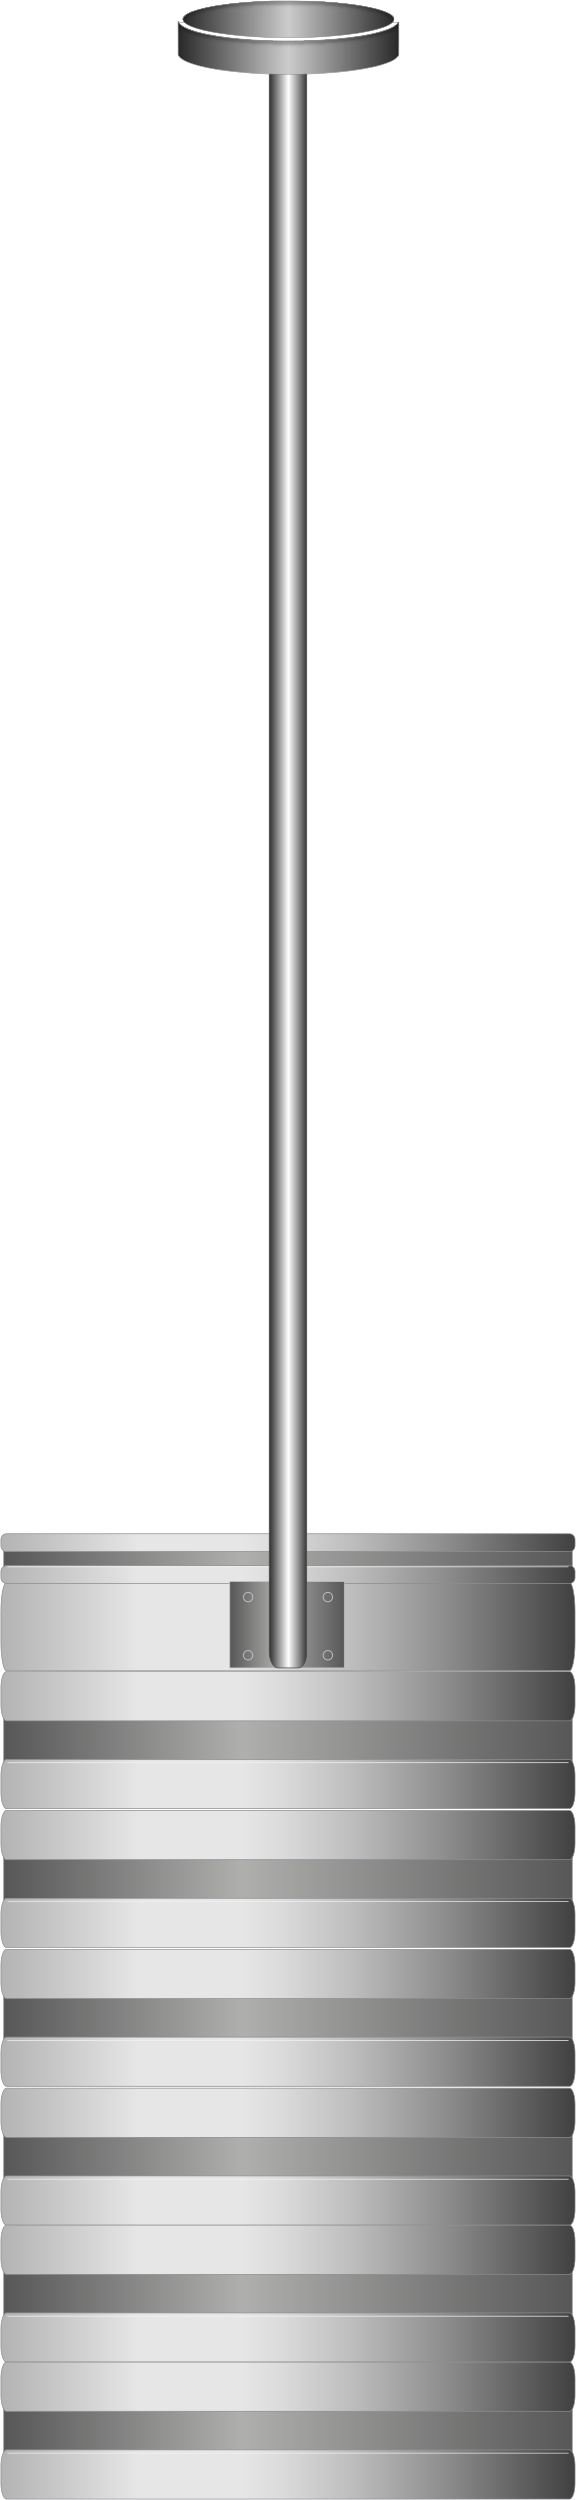
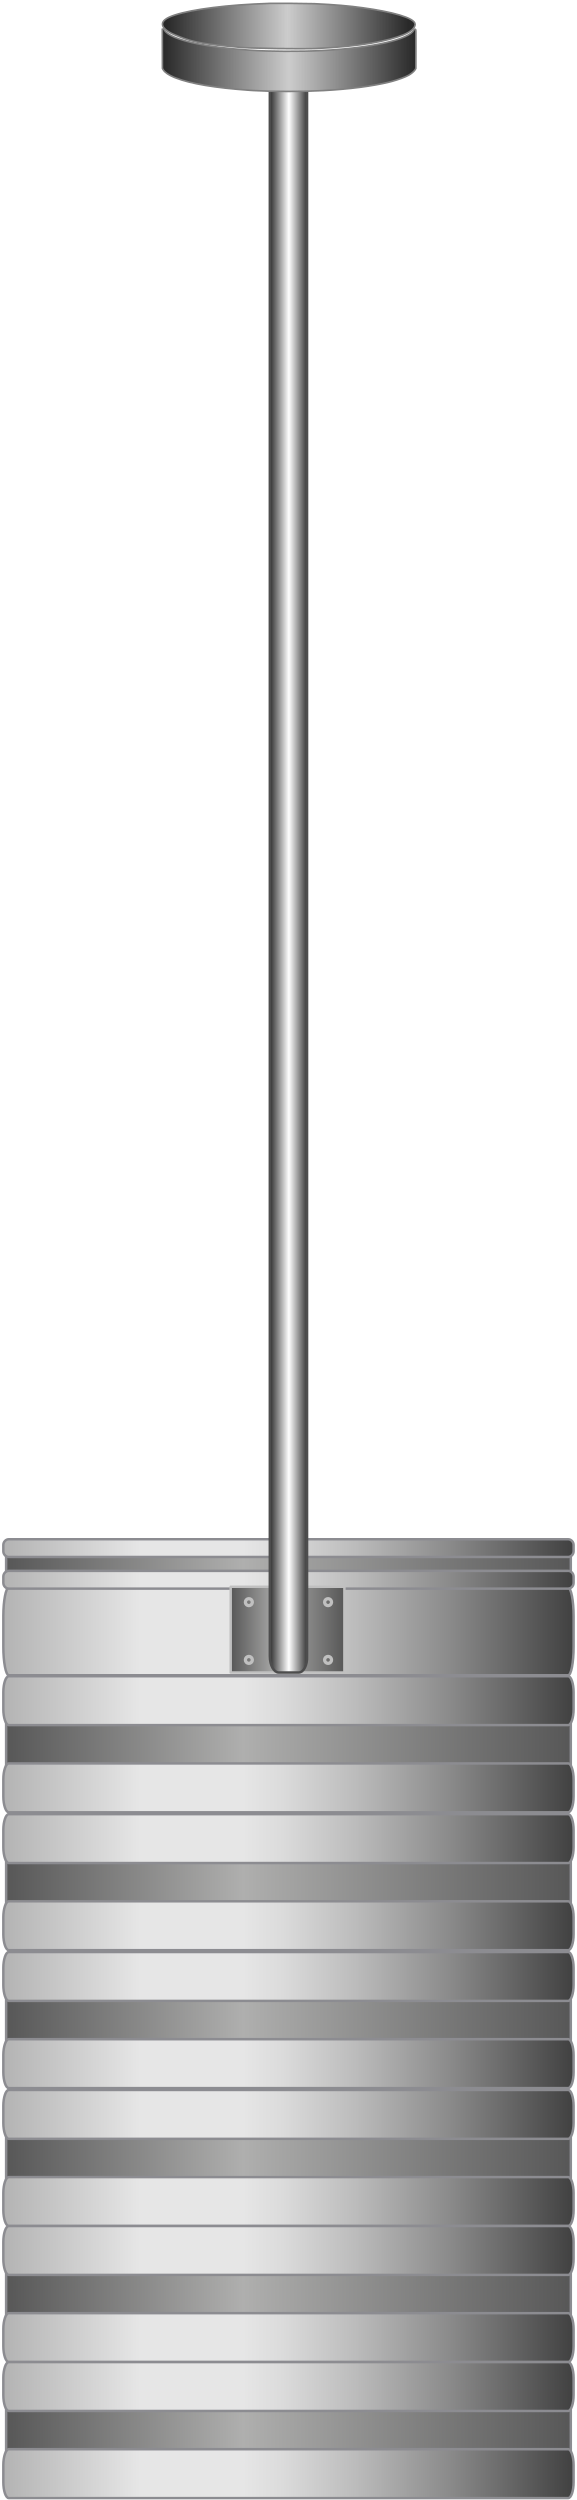
- <svg xmlns="http://www.w3.org/2000/svg" width="614" height="2665" viewBox="0 0 614 2665" fill="none">
-   <path d="M607.15 1781H6.85C3.7 1781 1 1766.9 1 1750.45V1717.55C1 1701.1 3.7 1687 6.85 1687H607.15C610.3 1687 613 1701.1 613 1717.55V1750.45C613 1767.68 610.3 1781 607.15 1781Z" fill="url(#paint0_linear_1762_469)" stroke="#8C8C91" stroke-width="0.75" stroke-miterlimit="10" stroke-linecap="round" stroke-linejoin="round" />
-   <path d="M610 1646.27H4V1671.66H610V1646.27Z" fill="url(#paint1_linear_1762_469)" stroke="#8C8C91" stroke-width="0.75" stroke-miterlimit="10" stroke-linecap="round" stroke-linejoin="round" />
-   <path d="M607.15 1654.04H6.85C3.7 1654.04 1 1651.19 1 1647.85V1641.19C1 1637.86 3.7 1635 6.85 1635H607.15C610.3 1635 613 1637.86 613 1641.19V1647.85C613 1651.19 610.3 1654.04 607.15 1654.04Z" fill="url(#paint2_linear_1762_469)" stroke="#8C8C91" stroke-width="0.75" stroke-miterlimit="10" stroke-linecap="round" stroke-linejoin="round" />
-   <path d="M607.15 1688H6.85C3.7 1688 1 1685.14 1 1681.81V1675.15C1 1671.81 3.7 1668.96 6.85 1668.96H607.15C610.3 1668.96 613 1671.81 613 1675.15V1681.81C613 1685.3 610.3 1688 607.15 1688Z" fill="url(#paint3_linear_1762_469)" stroke="#8C8C91" stroke-width="0.75" stroke-miterlimit="10" stroke-linecap="round" stroke-linejoin="round" />
-   <path d="M8.199 1670.23H605.799" stroke="#F2F2F2" stroke-width="0.75" stroke-miterlimit="10" stroke-linecap="round" />
-   <path d="M610 1963.79H4V2033.73H610V1963.79Z" fill="url(#paint4_linear_1762_469)" stroke="#8C8C91" stroke-width="0.75" stroke-miterlimit="10" stroke-linecap="round" stroke-linejoin="round" />
-   <path d="M607.15 1982.45H6.85C3.7 1982.45 1 1974.59 1 1965.41V1947.05C1 1937.87 3.7 1930 6.85 1930H607.15C610.3 1930 613 1937.87 613 1947.05V1965.41C613 1974.59 610.3 1982.45 607.15 1982.45Z" fill="url(#paint5_linear_1762_469)" stroke="#8C8C91" stroke-width="0.75" stroke-miterlimit="10" stroke-linecap="round" stroke-linejoin="round" />
-   <path d="M607.15 2076H6.85C3.7 2076 1 2068.13 1 2058.95V2040.59C1 2031.41 3.7 2023.55 6.85 2023.55H607.15C610.3 2023.55 613 2031.41 613 2040.59V2058.95C613 2068.57 610.3 2076 607.15 2076Z" fill="url(#paint6_linear_1762_469)" stroke="#8C8C91" stroke-width="0.75" stroke-miterlimit="10" stroke-linecap="round" stroke-linejoin="round" />
-   <path d="M8.199 2027.04H605.799" stroke="#F2F2F2" stroke-width="0.75" stroke-miterlimit="10" stroke-linecap="round" />
-   <path d="M610 2111.79H4V2181.73H610V2111.79Z" fill="url(#paint7_linear_1762_469)" stroke="#8C8C91" stroke-width="0.75" stroke-miterlimit="10" stroke-linecap="round" stroke-linejoin="round" />
-   <path d="M607.15 2130.45H6.85C3.7 2130.45 1 2122.59 1 2113.41V2095.05C1 2085.87 3.7 2078 6.85 2078H607.15C610.3 2078 613 2085.87 613 2095.05V2113.41C613 2122.59 610.3 2130.45 607.15 2130.45Z" fill="url(#paint8_linear_1762_469)" stroke="#8C8C91" stroke-width="0.75" stroke-miterlimit="10" stroke-linecap="round" stroke-linejoin="round" />
-   <path d="M607.15 2224H6.85C3.7 2224 1 2216.13 1 2206.95V2188.59C1 2179.41 3.7 2171.55 6.85 2171.55H607.15C610.3 2171.55 613 2179.41 613 2188.59V2206.95C613 2216.57 610.3 2224 607.15 2224Z" fill="url(#paint9_linear_1762_469)" stroke="#8C8C91" stroke-width="0.75" stroke-miterlimit="10" stroke-linecap="round" stroke-linejoin="round" />
-   <path d="M8.199 2175.04H605.799" stroke="#F2F2F2" stroke-width="0.75" stroke-miterlimit="10" stroke-linecap="round" />
-   <path d="M610 2259.79H4V2329.73H610V2259.79Z" fill="url(#paint10_linear_1762_469)" stroke="#8C8C91" stroke-width="0.75" stroke-miterlimit="10" stroke-linecap="round" stroke-linejoin="round" />
-   <path d="M607.15 2278.45H6.85C3.7 2278.45 1 2270.59 1 2261.41V2243.05C1 2233.87 3.7 2226 6.85 2226H607.15C610.3 2226 613 2233.87 613 2243.05V2261.41C613 2270.59 610.3 2278.45 607.15 2278.45Z" fill="url(#paint11_linear_1762_469)" stroke="#8C8C91" stroke-width="0.75" stroke-miterlimit="10" stroke-linecap="round" stroke-linejoin="round" />
-   <path d="M607.15 2372H6.85C3.7 2372 1 2364.13 1 2354.95V2336.59C1 2327.41 3.7 2319.55 6.85 2319.55H607.15C610.3 2319.55 613 2327.41 613 2336.59V2354.95C613 2364.57 610.3 2372 607.15 2372Z" fill="url(#paint12_linear_1762_469)" stroke="#8C8C91" stroke-width="0.75" stroke-miterlimit="10" stroke-linecap="round" stroke-linejoin="round" />
-   <path d="M8.199 2323.04H605.799" stroke="#F2F2F2" stroke-width="0.75" stroke-miterlimit="10" stroke-linecap="round" />
-   <path d="M610 2405.79H4V2475.73H610V2405.79Z" fill="url(#paint13_linear_1762_469)" stroke="#8C8C91" stroke-width="0.75" stroke-miterlimit="10" stroke-linecap="round" stroke-linejoin="round" />
-   <path d="M607.15 2424.45H6.85C3.7 2424.45 1 2416.59 1 2407.41V2389.05C1 2379.87 3.7 2372 6.85 2372H607.15C610.3 2372 613 2379.87 613 2389.05V2407.41C613 2416.59 610.3 2424.45 607.15 2424.45Z" fill="url(#paint14_linear_1762_469)" stroke="#8C8C91" stroke-width="0.75" stroke-miterlimit="10" stroke-linecap="round" stroke-linejoin="round" />
-   <path d="M607.15 2518H6.85C3.7 2518 1 2510.13 1 2500.95V2482.59C1 2473.41 3.7 2465.55 6.85 2465.55H607.15C610.3 2465.55 613 2473.41 613 2482.59V2500.95C613 2510.57 610.3 2518 607.15 2518Z" fill="url(#paint15_linear_1762_469)" stroke="#8C8C91" stroke-width="0.75" stroke-miterlimit="10" stroke-linecap="round" stroke-linejoin="round" />
-   <path d="M8.199 2469.04H605.799" stroke="#F2F2F2" stroke-width="0.75" stroke-miterlimit="10" stroke-linecap="round" />
-   <path d="M610 2551.79H4V2621.73H610V2551.79Z" fill="url(#paint16_linear_1762_469)" stroke="#8C8C91" stroke-width="0.75" stroke-miterlimit="10" stroke-linecap="round" stroke-linejoin="round" />
-   <path d="M607.15 2570.45H6.85C3.7 2570.45 1 2562.59 1 2553.41V2535.05C1 2525.87 3.7 2518 6.85 2518H607.15C610.3 2518 613 2525.87 613 2535.05V2553.41C613 2562.59 610.3 2570.45 607.15 2570.45Z" fill="url(#paint17_linear_1762_469)" stroke="#8C8C91" stroke-width="0.75" stroke-miterlimit="10" stroke-linecap="round" stroke-linejoin="round" />
-   <path d="M607.15 2664H6.85C3.7 2664 1 2656.13 1 2646.95V2628.59C1 2619.41 3.7 2611.55 6.85 2611.55H607.15C610.3 2611.55 613 2619.41 613 2628.59V2646.95C613 2656.57 610.3 2664 607.15 2664Z" fill="url(#paint18_linear_1762_469)" stroke="#8C8C91" stroke-width="0.75" stroke-miterlimit="10" stroke-linecap="round" stroke-linejoin="round" />
-   <path d="M8.199 2615.04H605.799" stroke="#F2F2F2" stroke-width="0.75" stroke-miterlimit="10" stroke-linecap="round" />
-   <path d="M610 1815.79H4V1885.73H610V1815.79Z" fill="url(#paint19_linear_1762_469)" stroke="#8C8C91" stroke-width="0.75" stroke-miterlimit="10" stroke-linecap="round" stroke-linejoin="round" />
-   <path d="M607.15 1834.45H6.85C3.7 1834.45 1 1826.59 1 1817.41V1799.05C1 1789.87 3.7 1782 6.85 1782H607.15C610.3 1782 613 1789.87 613 1799.05V1817.41C613 1826.59 610.3 1834.45 607.15 1834.45Z" fill="url(#paint20_linear_1762_469)" stroke="#8C8C91" stroke-width="0.75" stroke-miterlimit="10" stroke-linecap="round" stroke-linejoin="round" />
-   <path d="M607.15 1928H6.85C3.7 1928 1 1920.13 1 1910.95V1892.59C1 1883.41 3.7 1875.55 6.85 1875.55H607.15C610.3 1875.55 613 1883.41 613 1892.59V1910.95C613 1920.57 610.3 1928 607.15 1928Z" fill="url(#paint21_linear_1762_469)" stroke="#8C8C91" stroke-width="0.75" stroke-miterlimit="10" stroke-linecap="round" stroke-linejoin="round" />
-   <path d="M8.199 1879.04H605.799" stroke="#F2F2F2" stroke-width="0.75" stroke-miterlimit="10" stroke-linecap="round" />
-   <path d="M367 1686H245V1778H367V1686Z" fill="url(#paint22_linear_1762_469)" stroke="#C0C0C0" stroke-width="0.75" stroke-miterlimit="10" stroke-linecap="round" stroke-linejoin="round" />
-   <circle cx="349.5" cy="1764.5" r="5" stroke="#C0C0C0" />
-   <circle cx="264.5" cy="1764.5" r="5" stroke="#C0C0C0" />
-   <circle cx="349.5" cy="1702.5" r="5" stroke="#C0C0C0" />
-   <circle cx="264.5" cy="1702.5" r="5" stroke="#C0C0C0" />
-   <path d="M317.967 1778H296.49C291.495 1778 287 1770.66 287 1760.56V78H326.958V1760.56C327.457 1769.74 323.462 1778 317.967 1778Z" fill="url(#paint23_linear_1762_469)" stroke="#4D4D4D" stroke-width="0.75" stroke-miterlimit="10" />
-   <g filter="url(#filter0_i_1762_469)">
-     <path d="M190.055 40.766L190.109 58.531L190.765 59.628C192.078 61.799 195.74 64.234 200.497 66.142C214.657 71.844 237.127 75.639 270.476 77.942C289.064 79.214 318.067 79.367 338.951 78.249C363.663 76.955 385.313 74.213 401.167 70.375C407.646 68.796 415.081 66.208 418.635 64.278C420.903 63.027 423.473 60.922 424.266 59.628L424.922 58.531L424.977 40.766C425.031 23.154 425.031 23 424.512 24.053C420.111 33.045 385.887 40.7 338.951 43.156C318.067 44.275 289.064 44.121 270.476 42.849C249.236 41.38 235.623 39.735 221.327 36.905C204.269 33.528 192.761 28.768 190.547 24.119L190 23L190.055 40.766Z" fill="url(#paint24_linear_1762_469)" />
-     <path d="M190.055 40.766L190.109 58.531L190.765 59.628C192.078 61.799 195.74 64.234 200.497 66.142C214.657 71.844 237.127 75.639 270.476 77.942C289.064 79.214 318.067 79.367 338.951 78.249C363.663 76.955 385.313 74.213 401.167 70.375C407.646 68.796 415.081 66.208 418.635 64.278C420.903 63.027 423.473 60.922 424.266 59.628L424.922 58.531L424.977 40.766C425.031 23.154 425.031 23 424.512 24.053C420.111 33.045 385.887 40.7 338.951 43.156C318.067 44.275 289.064 44.121 270.476 42.849C249.236 41.38 235.623 39.735 221.327 36.905C204.269 33.528 192.761 28.768 190.547 24.119L190 23L190.055 40.766Z" fill="black" fill-opacity="0.2" />
-   </g>
-   <path d="M270.493 42.6C289.07 43.871 318.063 44.025 338.938 42.907L338.938 42.907C362.397 41.679 382.672 39.152 397.627 35.812C405.106 34.141 411.246 32.269 415.785 30.257C418.055 29.252 419.919 28.214 421.348 27.154C422.779 26.092 423.761 25.018 424.287 23.943L424.288 23.942L424.29 23.938C424.349 23.817 424.418 23.678 424.488 23.59C424.507 23.566 424.534 23.536 424.568 23.51C424.601 23.485 424.657 23.452 424.731 23.446C424.913 23.43 425.004 23.572 425.034 23.63C425.069 23.698 425.09 23.783 425.106 23.869C425.123 23.96 425.138 24.074 425.15 24.212C425.176 24.487 425.195 24.874 425.209 25.403C425.268 27.516 425.254 31.963 425.227 40.766L425.172 58.532L425.172 58.601L425.136 58.66L424.48 59.756L424.479 59.758C424.06 60.442 423.192 61.314 422.163 62.162C421.127 63.015 419.905 63.863 418.755 64.496L418.754 64.497C415.173 66.442 407.714 69.036 401.226 70.618L401.226 70.618C385.351 74.461 363.684 77.204 338.965 78.498C318.071 79.617 289.058 79.464 270.459 78.191L270.459 78.191C237.107 75.888 214.603 72.092 200.404 66.374C198.013 65.415 195.892 64.322 194.201 63.191C192.514 62.064 191.235 60.888 190.551 59.757L190.551 59.756L189.895 58.66L189.86 58.601L189.859 58.532L189.805 40.766L189.75 23.001L190.225 22.89L190.771 24.009L190.772 24.011C191.299 25.117 192.393 26.256 194.034 27.398C195.672 28.537 197.833 29.666 200.466 30.758C205.732 32.943 212.856 34.973 221.375 36.66C235.658 39.487 249.26 41.131 270.493 42.6ZM270.493 42.6L270.476 42.849M270.493 42.6C270.493 42.6 270.493 42.6 270.493 42.6L270.476 42.849M270.476 42.849C249.236 41.38 235.623 39.735 221.327 36.905C204.269 33.528 192.761 28.768 190.547 24.119L424.589 23.857C424.589 23.858 424.592 23.866 424.597 23.882C424.597 23.883 424.597 23.883 424.598 23.884C424.571 23.934 424.542 23.991 424.512 24.053C420.111 33.045 385.887 40.7 338.951 43.156C318.067 44.275 289.064 44.121 270.476 42.849Z" stroke="#808080" stroke-width="0.5" />
-   <g filter="url(#filter1_i_1762_469)">
-     <path d="M291.026 1.051C282.508 1.312 270.079 1.944 262.097 2.553C228.882 5.101 204.427 10.392 197.329 16.576C192.641 20.648 195.025 24.546 204.534 28.421C218.302 34.017 246.909 38.176 282.588 39.722C291.079 40.093 324.642 40.093 332.544 39.722C368.223 38.046 393.777 34.453 409.259 28.901C415.955 26.505 420 23.348 420 20.539C419.946 14.464 404.223 8.781 377.143 5.079C364.392 3.315 351.616 2.249 332.544 1.334C328.151 1.116 295.981 0.899 291.026 1.051Z" fill="url(#paint25_linear_1762_469)" />
-     <path d="M291.026 1.051C282.508 1.312 270.079 1.944 262.097 2.553C228.882 5.101 204.427 10.392 197.329 16.576C192.641 20.648 195.025 24.546 204.534 28.421C218.302 34.017 246.909 38.176 282.588 39.722C291.079 40.093 324.642 40.093 332.544 39.722C368.223 38.046 393.777 34.453 409.259 28.901C415.955 26.505 420 23.348 420 20.539C419.946 14.464 404.223 8.781 377.143 5.079C364.392 3.315 351.616 2.249 332.544 1.334C328.151 1.116 295.981 0.899 291.026 1.051Z" fill="black" fill-opacity="0.2" />
-   </g>
-   <path d="M291.026 1.051C282.508 1.312 270.079 1.944 262.097 2.553C228.882 5.101 204.427 10.392 197.329 16.576C192.641 20.648 195.025 24.546 204.534 28.421C218.302 34.017 246.909 38.176 282.588 39.722C291.079 40.093 324.642 40.093 332.544 39.722C368.223 38.046 393.777 34.453 409.259 28.901C415.955 26.505 420 23.348 420 20.539C419.946 14.464 404.223 8.781 377.143 5.079C364.392 3.315 351.616 2.249 332.544 1.334C328.151 1.116 295.981 0.899 291.026 1.051Z" stroke="#808080" stroke-width="0.5" />
+ <svg xmlns="http://www.w3.org/2000/svg" width="174" height="754" viewBox="0 0 174 754" fill="none">
+   <path d="M171.356 505.262H2.644C1.759 505.262 1 501.299 1 496.676V487.43C1 482.806 1.759 478.844 2.644 478.844H171.356C172.241 478.844 173 482.806 173 487.43V496.676C173 501.519 172.241 505.262 171.356 505.262Z" fill="url(#paint0_linear_3832_2453)" stroke="#8C8C91" stroke-width="0.75" stroke-miterlimit="10" stroke-linecap="round" stroke-linejoin="round" />
+   <path d="M172.157 469H1.844V476.136H172.157V469Z" fill="url(#paint1_linear_3832_2453)" stroke="#8C8C91" stroke-width="0.75" stroke-miterlimit="10" stroke-linecap="round" stroke-linejoin="round" />
+   <path d="M171.356 469.586H2.644C1.759 469.586 1 468.783 1 467.847V465.974C1 465.037 1.759 464.234 2.644 464.234H171.356C172.241 464.234 173 465.037 173 465.974V467.847C173 468.783 172.241 469.586 171.356 469.586Z" fill="url(#paint2_linear_3832_2453)" stroke="#8C8C91" stroke-width="0.75" stroke-miterlimit="10" stroke-linecap="round" stroke-linejoin="round" />
+   <path d="M171.356 479.125H2.644C1.759 479.125 1 478.322 1 477.386V475.513C1 474.576 1.759 473.773 2.644 473.773H171.356C172.241 473.773 173 474.576 173 475.513V477.386C173 478.367 172.241 479.125 171.356 479.125Z" fill="url(#paint3_linear_3832_2453)" stroke="#8C8C91" stroke-width="0.75" stroke-miterlimit="10" stroke-linecap="round" stroke-linejoin="round" />
+   <path d="M172.157 556.641H1.844V576.297H172.157V556.641Z" fill="url(#paint4_linear_3832_2453)" stroke="#8C8C91" stroke-width="0.75" stroke-miterlimit="10" stroke-linecap="round" stroke-linejoin="round" />
+   <path d="M171.356 561.891H2.644C1.759 561.891 1 559.679 1 557.099V551.94C1 549.36 1.759 547.148 2.644 547.148H171.356C172.241 547.148 173 549.36 173 551.94V557.099C173 559.679 172.241 561.891 171.356 561.891Z" fill="url(#paint5_linear_3832_2453)" stroke="#8C8C91" stroke-width="0.75" stroke-miterlimit="10" stroke-linecap="round" stroke-linejoin="round" />
+   <path d="M171.356 588.172H2.644C1.759 588.172 1 585.961 1 583.381V578.221C1 575.641 1.759 573.43 2.644 573.43H171.356C172.241 573.43 173 575.641 173 578.221V583.381C173 586.083 172.241 588.172 171.356 588.172Z" fill="url(#paint6_linear_3832_2453)" stroke="#8C8C91" stroke-width="0.75" stroke-miterlimit="10" stroke-linecap="round" stroke-linejoin="round" />
+   <path d="M172.157 598.227H1.844V617.883H172.157V598.227Z" fill="url(#paint7_linear_3832_2453)" stroke="#8C8C91" stroke-width="0.75" stroke-miterlimit="10" stroke-linecap="round" stroke-linejoin="round" />
+   <path d="M171.356 603.469H2.644C1.759 603.469 1 601.257 1 598.678V593.518C1 590.938 1.759 588.727 2.644 588.727H171.356C172.241 588.727 173 590.938 173 593.518V598.678C173 601.257 172.241 603.469 171.356 603.469Z" fill="url(#paint8_linear_3832_2453)" stroke="#8C8C91" stroke-width="0.75" stroke-miterlimit="10" stroke-linecap="round" stroke-linejoin="round" />
+   <path d="M171.356 629.766H2.644C1.759 629.766 1 627.554 1 624.974V619.815C1 617.235 1.759 615.023 2.644 615.023H171.356C172.241 615.023 173 617.235 173 619.815V624.974C173 627.677 172.241 629.766 171.356 629.766Z" fill="url(#paint9_linear_3832_2453)" stroke="#8C8C91" stroke-width="0.75" stroke-miterlimit="10" stroke-linecap="round" stroke-linejoin="round" />
+   <path d="M172.157 639.828H1.844V659.484H172.157V639.828Z" fill="url(#paint10_linear_3832_2453)" stroke="#8C8C91" stroke-width="0.75" stroke-miterlimit="10" stroke-linecap="round" stroke-linejoin="round" />
+   <path d="M171.356 645.07H2.644C1.759 645.07 1 642.859 1 640.279V635.119C1 632.539 1.759 630.328 2.644 630.328H171.356C172.241 630.328 173 632.539 173 635.119V640.279C173 642.859 172.241 645.07 171.356 645.07Z" fill="url(#paint11_linear_3832_2453)" stroke="#8C8C91" stroke-width="0.75" stroke-miterlimit="10" stroke-linecap="round" stroke-linejoin="round" />
+   <path d="M171.356 671.359H2.644C1.759 671.359 1 669.148 1 666.568V661.408C1 658.829 1.759 656.617 2.644 656.617H171.356C172.241 656.617 173 658.829 173 661.408V666.568C173 669.271 172.241 671.359 171.356 671.359Z" fill="url(#paint12_linear_3832_2453)" stroke="#8C8C91" stroke-width="0.75" stroke-miterlimit="10" stroke-linecap="round" stroke-linejoin="round" />
+   <path d="M172.157 680.859H1.844V700.516H172.157V680.859Z" fill="url(#paint13_linear_3832_2453)" stroke="#8C8C91" stroke-width="0.75" stroke-miterlimit="10" stroke-linecap="round" stroke-linejoin="round" />
+   <path d="M171.356 686.109H2.644C1.759 686.109 1 683.898 1 681.318V676.158C1 673.579 1.759 671.367 2.644 671.367H171.356C172.241 671.367 173 673.579 173 676.158V681.318C173 683.898 172.241 686.109 171.356 686.109Z" fill="url(#paint14_linear_3832_2453)" stroke="#8C8C91" stroke-width="0.75" stroke-miterlimit="10" stroke-linecap="round" stroke-linejoin="round" />
+   <path d="M171.356 712.391H2.644C1.759 712.391 1 710.179 1 707.599V702.44C1 699.86 1.759 697.648 2.644 697.648H171.356C172.241 697.648 173 699.86 173 702.44V707.599C173 710.302 172.241 712.391 171.356 712.391Z" fill="url(#paint15_linear_3832_2453)" stroke="#8C8C91" stroke-width="0.75" stroke-miterlimit="10" stroke-linecap="round" stroke-linejoin="round" />
+   <path d="M172.157 721.891H1.844V741.547H172.157V721.891Z" fill="url(#paint16_linear_3832_2453)" stroke="#8C8C91" stroke-width="0.75" stroke-miterlimit="10" stroke-linecap="round" stroke-linejoin="round" />
+   <path d="M171.356 727.141H2.644C1.759 727.141 1 724.929 1 722.349V717.19C1 714.61 1.759 712.398 2.644 712.398H171.356C172.241 712.398 173 714.61 173 717.19V722.349C173 724.929 172.241 727.141 171.356 727.141Z" fill="url(#paint17_linear_3832_2453)" stroke="#8C8C91" stroke-width="0.75" stroke-miterlimit="10" stroke-linecap="round" stroke-linejoin="round" />
+   <path d="M171.356 753.422H2.644C1.759 753.422 1 751.211 1 748.631V743.471C1 740.891 1.759 738.68 2.644 738.68H171.356C172.241 738.68 173 740.891 173 743.471V748.631C173 751.333 172.241 753.422 171.356 753.422Z" fill="url(#paint18_linear_3832_2453)" stroke="#8C8C91" stroke-width="0.75" stroke-miterlimit="10" stroke-linecap="round" stroke-linejoin="round" />
+   <path d="M172.157 515.039H1.844V534.695H172.157V515.039Z" fill="url(#paint19_linear_3832_2453)" stroke="#8C8C91" stroke-width="0.75" stroke-miterlimit="10" stroke-linecap="round" stroke-linejoin="round" />
+   <path d="M171.356 520.289H2.644C1.759 520.289 1 518.078 1 515.498V510.338C1 507.758 1.759 505.547 2.644 505.547H171.356C172.241 505.547 173 507.758 173 510.338V515.498C173 518.078 172.241 520.289 171.356 520.289Z" fill="url(#paint20_linear_3832_2453)" stroke="#8C8C91" stroke-width="0.75" stroke-miterlimit="10" stroke-linecap="round" stroke-linejoin="round" />
+   <path d="M171.356 546.586H2.644C1.759 546.586 1 544.375 1 541.795V536.635C1 534.055 1.759 531.844 2.644 531.844H171.356C172.241 531.844 173 534.055 173 536.635V541.795C173 544.497 172.241 546.586 171.356 546.586Z" fill="url(#paint21_linear_3832_2453)" stroke="#8C8C91" stroke-width="0.75" stroke-miterlimit="10" stroke-linecap="round" stroke-linejoin="round" />
+   <path d="M103.866 478.57H69.578V504.427H103.866V478.57Z" fill="url(#paint22_linear_3832_2453)" stroke="#C0C0C0" stroke-width="0.75" stroke-miterlimit="10" stroke-linecap="round" stroke-linejoin="round" />
+   <circle cx="98.944" cy="500.624" r="1.046" stroke="#C0C0C0" />
+   <circle cx="75.058" cy="500.624" r="1.046" stroke="#C0C0C0" />
+   <circle cx="98.944" cy="483.21" r="1.046" stroke="#C0C0C0" />
+   <circle cx="75.058" cy="483.21" r="1.046" stroke="#C0C0C0" />
+   <path d="M90.082 504.426H84.046C82.642 504.426 81.379 502.362 81.379 499.525V26.648H92.609V499.525C92.749 502.104 91.626 504.426 90.082 504.426Z" fill="url(#paint23_linear_3832_2453)" stroke="#4D4D4D" stroke-width="0.75" stroke-miterlimit="10" />
+   <path d="M76.375 27.303C82.394 27.654 91.044 27.676 97.385 27.329L97.384 27.328C105.384 26.9 112.403 25.994 117.552 24.72L118.354 24.508C120.244 23.983 122.232 23.251 123.262 22.68L123.264 22.679C123.646 22.463 124.05 22.177 124.392 21.89C124.728 21.607 125.025 21.304 125.176 21.053L125.178 21.05L125.39 20.688L125.424 20.63V20.562L125.441 14.69C125.45 11.782 125.454 10.307 125.436 9.605C125.431 9.43 125.425 9.297 125.416 9.201C125.412 9.153 125.407 9.11 125.4 9.073C125.394 9.041 125.384 8.993 125.362 8.949C125.347 8.918 125.268 8.781 125.098 8.796C125.029 8.802 124.98 8.833 124.955 8.853C124.929 8.873 124.91 8.894 124.899 8.908C124.863 8.955 124.832 9.022 124.816 9.055L124.815 9.056C124.501 9.712 123.617 10.397 122.148 11.062C120.695 11.721 118.721 12.337 116.309 12.888C111.485 13.989 104.938 14.824 97.357 15.229C90.613 15.599 81.243 15.548 75.243 15.128C68.38 14.643 63.989 14.1 59.38 13.167C56.631 12.611 54.339 11.943 52.65 11.227C51.806 10.868 51.119 10.501 50.602 10.134C50.083 9.764 49.755 9.407 49.602 9.079L49.602 9.077L49.425 8.707L48.949 8.816L48.984 20.562V20.63L49.019 20.688L49.231 21.05V21.051C49.471 21.455 49.908 21.861 50.462 22.239C51.021 22.621 51.717 22.988 52.499 23.309L52.94 23.485C57.578 25.289 64.757 26.49 75.208 27.227L76.375 27.303Z" fill="url(#paint24_linear_3832_2453)" />
+   <path d="M76.375 27.303C82.394 27.654 91.044 27.676 97.385 27.329L97.384 27.328C105.384 26.9 112.403 25.994 117.552 24.72L118.354 24.508C120.244 23.983 122.232 23.251 123.262 22.68L123.264 22.679C123.646 22.463 124.05 22.177 124.392 21.89C124.728 21.607 125.025 21.304 125.176 21.053L125.178 21.05L125.39 20.688L125.424 20.63V20.562L125.441 14.69C125.45 11.782 125.454 10.307 125.436 9.605C125.431 9.43 125.425 9.297 125.416 9.201C125.412 9.153 125.407 9.11 125.4 9.073C125.394 9.041 125.384 8.993 125.362 8.949C125.347 8.918 125.268 8.781 125.098 8.796C125.029 8.802 124.98 8.833 124.955 8.853C124.929 8.873 124.91 8.894 124.899 8.908C124.863 8.955 124.832 9.022 124.816 9.055L124.815 9.056C124.501 9.712 123.617 10.397 122.148 11.062C120.695 11.721 118.721 12.337 116.309 12.888C111.485 13.989 104.938 14.824 97.357 15.229C90.613 15.599 81.243 15.548 75.243 15.128C68.38 14.643 63.989 14.1 59.38 13.167C56.631 12.611 54.339 11.943 52.65 11.227C51.806 10.868 51.119 10.501 50.602 10.134C50.083 9.764 49.755 9.407 49.602 9.079L49.602 9.077L49.425 8.707L48.949 8.816L48.984 20.562V20.63L49.019 20.688L49.231 21.05V21.051C49.471 21.455 49.908 21.861 50.462 22.239C51.021 22.621 51.717 22.988 52.499 23.309L52.94 23.485C57.578 25.289 64.757 26.49 75.208 27.227L76.375 27.303Z" fill="black" fill-opacity="0.2" />
+   <path d="M76.375 27.303C82.394 27.654 91.044 27.676 97.385 27.329L97.384 27.328C105.384 26.9 112.403 25.994 117.552 24.72L118.354 24.508C120.244 23.983 122.232 23.251 123.262 22.68L123.264 22.679C123.646 22.463 124.05 22.177 124.392 21.89C124.728 21.607 125.025 21.304 125.176 21.053L125.178 21.05L125.39 20.688L125.424 20.63V20.562L125.441 14.69C125.45 11.782 125.454 10.307 125.436 9.605C125.431 9.43 125.425 9.297 125.416 9.201C125.412 9.153 125.407 9.11 125.4 9.073C125.394 9.041 125.384 8.993 125.362 8.949C125.347 8.918 125.268 8.781 125.098 8.796C125.029 8.802 124.98 8.833 124.955 8.853C124.929 8.873 124.91 8.894 124.899 8.908C124.863 8.955 124.832 9.022 124.816 9.055L124.815 9.056C124.501 9.712 123.617 10.397 122.148 11.062C120.695 11.721 118.721 12.337 116.309 12.888C111.485 13.989 104.938 14.824 97.357 15.229C90.613 15.599 81.243 15.548 75.243 15.128C68.38 14.643 63.989 14.1 59.38 13.167C56.631 12.611 54.339 11.943 52.65 11.227C51.806 10.868 51.119 10.501 50.602 10.134C50.083 9.764 49.755 9.407 49.602 9.079L49.602 9.077L49.425 8.707L48.949 8.816L48.984 20.562V20.63L49.019 20.688L49.231 21.05V21.051C49.471 21.455 49.908 21.861 50.462 22.239C51.021 22.621 51.717 22.988 52.499 23.309L52.94 23.485C57.578 25.289 64.757 26.49 75.208 27.227L76.375 27.303Z" stroke="#808080" stroke-width="0.5" />
+   <path d="M81.361 1.022C78.595 1.107 74.558 1.312 71.966 1.51C61.178 2.338 52.008 3.976 49.703 5.984C47.974 7.491 49.61 9.241 52.698 10.5C57.17 12.318 59.429 13.186 71.122 14.157C74.045 14.657 92.427 14.772 94.994 14.651C109.331 13.98 117.021 12.35 121.703 10.477C124.203 9.477 125.2 8.247 125.2 7.334C125.182 5.361 118.126 3.533 109.331 2.331C105.19 1.758 101.04 1.411 94.846 1.114C93.419 1.044 82.971 0.973 81.361 1.022Z" fill="url(#paint25_linear_3832_2453)" />
+   <path d="M81.361 1.022C78.595 1.107 74.558 1.312 71.966 1.51C61.178 2.338 52.008 3.976 49.703 5.984C47.974 7.491 49.61 9.241 52.698 10.5C57.17 12.318 59.429 13.186 71.122 14.157C74.045 14.657 92.427 14.772 94.994 14.651C109.331 13.98 117.021 12.35 121.703 10.477C124.203 9.477 125.2 8.247 125.2 7.334C125.182 5.361 118.126 3.533 109.331 2.331C105.19 1.758 101.04 1.411 94.846 1.114C93.419 1.044 82.971 0.973 81.361 1.022Z" fill="black" fill-opacity="0.2" />
+   <path d="M81.361 1.022C78.595 1.107 74.558 1.312 71.966 1.51C61.178 2.338 52.008 3.976 49.703 5.984C47.974 7.491 49.61 9.241 52.698 10.5C57.17 12.318 59.429 13.186 71.122 14.157C74.045 14.657 92.427 14.772 94.994 14.651C109.331 13.98 117.021 12.35 121.703 10.477C124.203 9.477 125.2 8.247 125.2 7.334C125.182 5.361 118.126 3.533 109.331 2.331C105.19 1.758 101.04 1.411 94.846 1.114C93.419 1.044 82.971 0.973 81.361 1.022Z" stroke="#808080" stroke-width="0.5" />
  <defs>
-     <filter id="filter0_i_1762_469" x="189.5" y="22.78" width="236" height="60.72" filterUnits="userSpaceOnUse" color-interpolation-filters="sRGB">
-       <feFlood flood-opacity="0" result="BackgroundImageFix" />
-       <feBlend mode="normal" in="SourceGraphic" in2="BackgroundImageFix" result="shape" />
-       <feColorMatrix in="SourceAlpha" type="matrix" values="0 0 0 0 0 0 0 0 0 0 0 0 0 0 0 0 0 0 127 0" result="hardAlpha" />
-       <feOffset dy="4" />
-       <feGaussianBlur stdDeviation="2" />
-       <feComposite in2="hardAlpha" operator="arithmetic" k2="-1" k3="1" />
-       <feColorMatrix type="matrix" values="0 0 0 0 0 0 0 0 0 0 0 0 0 0 0 0 0 0 0.25 0" />
-       <feBlend mode="normal" in2="shape" result="effect1_innerShadow_1762_469" />
-     </filter>
-     <filter id="filter1_i_1762_469" x="194.75" y="0.75" width="225.5" height="43.5" filterUnits="userSpaceOnUse" color-interpolation-filters="sRGB">
-       <feFlood flood-opacity="0" result="BackgroundImageFix" />
-       <feBlend mode="normal" in="SourceGraphic" in2="BackgroundImageFix" result="shape" />
-       <feColorMatrix in="SourceAlpha" type="matrix" values="0 0 0 0 0 0 0 0 0 0 0 0 0 0 0 0 0 0 127 0" result="hardAlpha" />
-       <feOffset dy="4" />
-       <feGaussianBlur stdDeviation="2" />
-       <feComposite in2="hardAlpha" operator="arithmetic" k2="-1" k3="1" />
-       <feColorMatrix type="matrix" values="0 0 0 0 0 0 0 0 0 0 0 0 0 0 0 0 0 0 0.25 0" />
-       <feBlend mode="normal" in2="shape" result="effect1_innerShadow_1762_469" />
-     </filter>
-     <linearGradient id="paint0_linear_1762_469" x1="1" y1="1734.02" x2="613" y2="1734.02" gradientUnits="userSpaceOnUse">
-       <stop stop-color="#B3B3B3" />
-       <stop offset="0.24" stop-color="#E6E6E6" />
-       <stop offset="0.42" stop-color="#E6E6E6" />
-       <stop offset="0.49" stop-color="#DBDBDB" />
-       <stop offset="0.616" stop-color="#BCBCBC" />
-       <stop offset="0.781" stop-color="#8B8B8B" />
-       <stop offset="0.978" stop-color="#484848" />
-       <stop offset="1" stop-color="#404040" />
-     </linearGradient>
-     <linearGradient id="paint1_linear_1762_469" x1="4" y1="1658.89" x2="610" y2="1658.89" gradientUnits="userSpaceOnUse">
-       <stop stop-color="#575757" />
-       <stop offset="0.42" stop-color="#AFAFAE" />
-       <stop offset="1" stop-color="#575757" />
-     </linearGradient>
-     <linearGradient id="paint2_linear_1762_469" x1="1" y1="1644.49" x2="613" y2="1644.49" gradientUnits="userSpaceOnUse">
-       <stop stop-color="#B3B3B3" />
-       <stop offset="0.24" stop-color="#E6E6E6" />
-       <stop offset="0.42" stop-color="#E6E6E6" />
-       <stop offset="0.49" stop-color="#DBDBDB" />
-       <stop offset="0.616" stop-color="#BCBCBC" />
-       <stop offset="0.781" stop-color="#8B8B8B" />
-       <stop offset="0.978" stop-color="#484848" />
-       <stop offset="1" stop-color="#404040" />
-     </linearGradient>
-     <linearGradient id="paint3_linear_1762_469" x1="1" y1="1678.48" x2="613" y2="1678.48" gradientUnits="userSpaceOnUse">
-       <stop stop-color="#B3B3B3" />
-       <stop offset="0.24" stop-color="#E6E6E6" />
-       <stop offset="0.42" stop-color="#E6E6E6" />
-       <stop offset="0.49" stop-color="#DBDBDB" />
-       <stop offset="0.616" stop-color="#BCBCBC" />
-       <stop offset="0.781" stop-color="#8B8B8B" />
-       <stop offset="0.978" stop-color="#484848" />
-       <stop offset="1" stop-color="#404040" />
-     </linearGradient>
-     <linearGradient id="paint4_linear_1762_469" x1="4" y1="1998.56" x2="610" y2="1998.56" gradientUnits="userSpaceOnUse">
-       <stop stop-color="#575757" />
-       <stop offset="0.42" stop-color="#AFAFAE" />
-       <stop offset="1" stop-color="#575757" />
-     </linearGradient>
-     <linearGradient id="paint5_linear_1762_469" x1="1" y1="1956.15" x2="613" y2="1956.15" gradientUnits="userSpaceOnUse">
-       <stop stop-color="#B3B3B3" />
-       <stop offset="0.24" stop-color="#E6E6E6" />
-       <stop offset="0.42" stop-color="#E6E6E6" />
-       <stop offset="0.49" stop-color="#DBDBDB" />
-       <stop offset="0.616" stop-color="#BCBCBC" />
-       <stop offset="0.781" stop-color="#8B8B8B" />
-       <stop offset="0.978" stop-color="#484848" />
-       <stop offset="1" stop-color="#404040" />
-     </linearGradient>
-     <linearGradient id="paint6_linear_1762_469" x1="1" y1="2049.79" x2="613" y2="2049.79" gradientUnits="userSpaceOnUse">
-       <stop stop-color="#B3B3B3" />
-       <stop offset="0.24" stop-color="#E6E6E6" />
-       <stop offset="0.42" stop-color="#E6E6E6" />
-       <stop offset="0.49" stop-color="#DBDBDB" />
-       <stop offset="0.616" stop-color="#BCBCBC" />
-       <stop offset="0.781" stop-color="#8B8B8B" />
-       <stop offset="0.978" stop-color="#484848" />
-       <stop offset="1" stop-color="#404040" />
-     </linearGradient>
-     <linearGradient id="paint7_linear_1762_469" x1="4" y1="2146.56" x2="610" y2="2146.56" gradientUnits="userSpaceOnUse">
-       <stop stop-color="#575757" />
-       <stop offset="0.42" stop-color="#AFAFAE" />
-       <stop offset="1" stop-color="#575757" />
-     </linearGradient>
-     <linearGradient id="paint8_linear_1762_469" x1="1" y1="2104.15" x2="613" y2="2104.15" gradientUnits="userSpaceOnUse">
-       <stop stop-color="#B3B3B3" />
-       <stop offset="0.24" stop-color="#E6E6E6" />
-       <stop offset="0.42" stop-color="#E6E6E6" />
-       <stop offset="0.49" stop-color="#DBDBDB" />
-       <stop offset="0.616" stop-color="#BCBCBC" />
-       <stop offset="0.781" stop-color="#8B8B8B" />
-       <stop offset="0.978" stop-color="#484848" />
-       <stop offset="1" stop-color="#404040" />
-     </linearGradient>
-     <linearGradient id="paint9_linear_1762_469" x1="1" y1="2197.79" x2="613" y2="2197.79" gradientUnits="userSpaceOnUse">
-       <stop stop-color="#B3B3B3" />
-       <stop offset="0.24" stop-color="#E6E6E6" />
-       <stop offset="0.42" stop-color="#E6E6E6" />
-       <stop offset="0.49" stop-color="#DBDBDB" />
-       <stop offset="0.616" stop-color="#BCBCBC" />
-       <stop offset="0.781" stop-color="#8B8B8B" />
-       <stop offset="0.978" stop-color="#484848" />
-       <stop offset="1" stop-color="#404040" />
-     </linearGradient>
-     <linearGradient id="paint10_linear_1762_469" x1="4" y1="2294.56" x2="610" y2="2294.56" gradientUnits="userSpaceOnUse">
-       <stop stop-color="#575757" />
-       <stop offset="0.42" stop-color="#AFAFAE" />
-       <stop offset="1" stop-color="#575757" />
-     </linearGradient>
-     <linearGradient id="paint11_linear_1762_469" x1="1" y1="2252.15" x2="613" y2="2252.15" gradientUnits="userSpaceOnUse">
-       <stop stop-color="#B3B3B3" />
-       <stop offset="0.24" stop-color="#E6E6E6" />
-       <stop offset="0.42" stop-color="#E6E6E6" />
-       <stop offset="0.49" stop-color="#DBDBDB" />
-       <stop offset="0.616" stop-color="#BCBCBC" />
-       <stop offset="0.781" stop-color="#8B8B8B" />
-       <stop offset="0.978" stop-color="#484848" />
-       <stop offset="1" stop-color="#404040" />
-     </linearGradient>
-     <linearGradient id="paint12_linear_1762_469" x1="1" y1="2345.79" x2="613" y2="2345.79" gradientUnits="userSpaceOnUse">
-       <stop stop-color="#B3B3B3" />
-       <stop offset="0.24" stop-color="#E6E6E6" />
-       <stop offset="0.42" stop-color="#E6E6E6" />
-       <stop offset="0.49" stop-color="#DBDBDB" />
-       <stop offset="0.616" stop-color="#BCBCBC" />
-       <stop offset="0.781" stop-color="#8B8B8B" />
-       <stop offset="0.978" stop-color="#484848" />
-       <stop offset="1" stop-color="#404040" />
-     </linearGradient>
-     <linearGradient id="paint13_linear_1762_469" x1="4" y1="2440.56" x2="610" y2="2440.56" gradientUnits="userSpaceOnUse">
-       <stop stop-color="#575757" />
-       <stop offset="0.42" stop-color="#AFAFAE" />
-       <stop offset="1" stop-color="#575757" />
-     </linearGradient>
-     <linearGradient id="paint14_linear_1762_469" x1="1" y1="2398.15" x2="613" y2="2398.15" gradientUnits="userSpaceOnUse">
-       <stop stop-color="#B3B3B3" />
-       <stop offset="0.24" stop-color="#E6E6E6" />
-       <stop offset="0.42" stop-color="#E6E6E6" />
-       <stop offset="0.49" stop-color="#DBDBDB" />
-       <stop offset="0.616" stop-color="#BCBCBC" />
-       <stop offset="0.781" stop-color="#8B8B8B" />
-       <stop offset="0.978" stop-color="#484848" />
-       <stop offset="1" stop-color="#404040" />
-     </linearGradient>
-     <linearGradient id="paint15_linear_1762_469" x1="1" y1="2491.79" x2="613" y2="2491.79" gradientUnits="userSpaceOnUse">
-       <stop stop-color="#B3B3B3" />
-       <stop offset="0.24" stop-color="#E6E6E6" />
-       <stop offset="0.42" stop-color="#E6E6E6" />
-       <stop offset="0.49" stop-color="#DBDBDB" />
-       <stop offset="0.616" stop-color="#BCBCBC" />
-       <stop offset="0.781" stop-color="#8B8B8B" />
-       <stop offset="0.978" stop-color="#484848" />
-       <stop offset="1" stop-color="#404040" />
-     </linearGradient>
-     <linearGradient id="paint16_linear_1762_469" x1="4" y1="2586.56" x2="610" y2="2586.56" gradientUnits="userSpaceOnUse">
-       <stop stop-color="#575757" />
-       <stop offset="0.42" stop-color="#AFAFAE" />
-       <stop offset="1" stop-color="#575757" />
-     </linearGradient>
-     <linearGradient id="paint17_linear_1762_469" x1="1" y1="2544.15" x2="613" y2="2544.15" gradientUnits="userSpaceOnUse">
-       <stop stop-color="#B3B3B3" />
-       <stop offset="0.24" stop-color="#E6E6E6" />
-       <stop offset="0.42" stop-color="#E6E6E6" />
-       <stop offset="0.49" stop-color="#DBDBDB" />
-       <stop offset="0.616" stop-color="#BCBCBC" />
-       <stop offset="0.781" stop-color="#8B8B8B" />
-       <stop offset="0.978" stop-color="#484848" />
-       <stop offset="1" stop-color="#404040" />
-     </linearGradient>
-     <linearGradient id="paint18_linear_1762_469" x1="1" y1="2637.79" x2="613" y2="2637.79" gradientUnits="userSpaceOnUse">
-       <stop stop-color="#B3B3B3" />
-       <stop offset="0.24" stop-color="#E6E6E6" />
-       <stop offset="0.42" stop-color="#E6E6E6" />
-       <stop offset="0.49" stop-color="#DBDBDB" />
-       <stop offset="0.616" stop-color="#BCBCBC" />
-       <stop offset="0.781" stop-color="#8B8B8B" />
-       <stop offset="0.978" stop-color="#484848" />
-       <stop offset="1" stop-color="#404040" />
-     </linearGradient>
-     <linearGradient id="paint19_linear_1762_469" x1="4" y1="1850.56" x2="610" y2="1850.56" gradientUnits="userSpaceOnUse">
-       <stop stop-color="#575757" />
-       <stop offset="0.42" stop-color="#AFAFAE" />
-       <stop offset="1" stop-color="#575757" />
-     </linearGradient>
-     <linearGradient id="paint20_linear_1762_469" x1="1" y1="1808.15" x2="613" y2="1808.15" gradientUnits="userSpaceOnUse">
-       <stop stop-color="#B3B3B3" />
-       <stop offset="0.24" stop-color="#E6E6E6" />
-       <stop offset="0.42" stop-color="#E6E6E6" />
-       <stop offset="0.49" stop-color="#DBDBDB" />
-       <stop offset="0.616" stop-color="#BCBCBC" />
-       <stop offset="0.781" stop-color="#8B8B8B" />
-       <stop offset="0.978" stop-color="#484848" />
-       <stop offset="1" stop-color="#404040" />
-     </linearGradient>
-     <linearGradient id="paint21_linear_1762_469" x1="1" y1="1901.79" x2="613" y2="1901.79" gradientUnits="userSpaceOnUse">
-       <stop stop-color="#B3B3B3" />
-       <stop offset="0.24" stop-color="#E6E6E6" />
-       <stop offset="0.42" stop-color="#E6E6E6" />
-       <stop offset="0.49" stop-color="#DBDBDB" />
-       <stop offset="0.616" stop-color="#BCBCBC" />
-       <stop offset="0.781" stop-color="#8B8B8B" />
-       <stop offset="0.978" stop-color="#484848" />
-       <stop offset="1" stop-color="#404040" />
-     </linearGradient>
-     <linearGradient id="paint22_linear_1762_469" x1="245" y1="1731.74" x2="367" y2="1731.74" gradientUnits="userSpaceOnUse">
-       <stop stop-color="#575757" />
-       <stop offset="0.42" stop-color="#AFAFAE" />
-       <stop offset="1" stop-color="#575757" />
-     </linearGradient>
-     <linearGradient id="paint23_linear_1762_469" x1="287.499" y1="927.601" x2="327.457" y2="927.601" gradientUnits="userSpaceOnUse">
+     <linearGradient id="paint0_linear_3832_2453" x1="1" y1="492.059" x2="173" y2="492.059" gradientUnits="userSpaceOnUse">
+       <stop stop-color="#B3B3B3" />
+       <stop offset="0.24" stop-color="#E6E6E6" />
+       <stop offset="0.42" stop-color="#E6E6E6" />
+       <stop offset="0.49" stop-color="#DBDBDB" />
+       <stop offset="0.616" stop-color="#BCBCBC" />
+       <stop offset="0.781" stop-color="#8B8B8B" />
+       <stop offset="0.978" stop-color="#484848" />
+       <stop offset="1" stop-color="#404040" />
+     </linearGradient>
+     <linearGradient id="paint1_linear_3832_2453" x1="1.844" y1="472.548" x2="172.157" y2="472.548" gradientUnits="userSpaceOnUse">
+       <stop stop-color="#575757" />
+       <stop offset="0.42" stop-color="#AFAFAE" />
+       <stop offset="1" stop-color="#575757" />
+     </linearGradient>
+     <linearGradient id="paint2_linear_3832_2453" x1="1" y1="466.902" x2="173" y2="466.902" gradientUnits="userSpaceOnUse">
+       <stop stop-color="#B3B3B3" />
+       <stop offset="0.24" stop-color="#E6E6E6" />
+       <stop offset="0.42" stop-color="#E6E6E6" />
+       <stop offset="0.49" stop-color="#DBDBDB" />
+       <stop offset="0.616" stop-color="#BCBCBC" />
+       <stop offset="0.781" stop-color="#8B8B8B" />
+       <stop offset="0.978" stop-color="#484848" />
+       <stop offset="1" stop-color="#404040" />
+     </linearGradient>
+     <linearGradient id="paint3_linear_3832_2453" x1="1" y1="476.451" x2="173" y2="476.451" gradientUnits="userSpaceOnUse">
+       <stop stop-color="#B3B3B3" />
+       <stop offset="0.24" stop-color="#E6E6E6" />
+       <stop offset="0.42" stop-color="#E6E6E6" />
+       <stop offset="0.49" stop-color="#DBDBDB" />
+       <stop offset="0.616" stop-color="#BCBCBC" />
+       <stop offset="0.781" stop-color="#8B8B8B" />
+       <stop offset="0.978" stop-color="#484848" />
+       <stop offset="1" stop-color="#404040" />
+     </linearGradient>
+     <linearGradient id="paint4_linear_3832_2453" x1="1.844" y1="566.414" x2="172.157" y2="566.414" gradientUnits="userSpaceOnUse">
+       <stop stop-color="#575757" />
+       <stop offset="0.42" stop-color="#AFAFAE" />
+       <stop offset="1" stop-color="#575757" />
+     </linearGradient>
+     <linearGradient id="paint5_linear_3832_2453" x1="1" y1="554.497" x2="173" y2="554.497" gradientUnits="userSpaceOnUse">
+       <stop stop-color="#B3B3B3" />
+       <stop offset="0.24" stop-color="#E6E6E6" />
+       <stop offset="0.42" stop-color="#E6E6E6" />
+       <stop offset="0.49" stop-color="#DBDBDB" />
+       <stop offset="0.616" stop-color="#BCBCBC" />
+       <stop offset="0.781" stop-color="#8B8B8B" />
+       <stop offset="0.978" stop-color="#484848" />
+       <stop offset="1" stop-color="#404040" />
+     </linearGradient>
+     <linearGradient id="paint6_linear_3832_2453" x1="1" y1="580.804" x2="173" y2="580.804" gradientUnits="userSpaceOnUse">
+       <stop stop-color="#B3B3B3" />
+       <stop offset="0.24" stop-color="#E6E6E6" />
+       <stop offset="0.42" stop-color="#E6E6E6" />
+       <stop offset="0.49" stop-color="#DBDBDB" />
+       <stop offset="0.616" stop-color="#BCBCBC" />
+       <stop offset="0.781" stop-color="#8B8B8B" />
+       <stop offset="0.978" stop-color="#484848" />
+       <stop offset="1" stop-color="#404040" />
+     </linearGradient>
+     <linearGradient id="paint7_linear_3832_2453" x1="1.844" y1="608" x2="172.157" y2="608" gradientUnits="userSpaceOnUse">
+       <stop stop-color="#575757" />
+       <stop offset="0.42" stop-color="#AFAFAE" />
+       <stop offset="1" stop-color="#575757" />
+     </linearGradient>
+     <linearGradient id="paint8_linear_3832_2453" x1="1" y1="596.075" x2="173" y2="596.075" gradientUnits="userSpaceOnUse">
+       <stop stop-color="#B3B3B3" />
+       <stop offset="0.24" stop-color="#E6E6E6" />
+       <stop offset="0.42" stop-color="#E6E6E6" />
+       <stop offset="0.49" stop-color="#DBDBDB" />
+       <stop offset="0.616" stop-color="#BCBCBC" />
+       <stop offset="0.781" stop-color="#8B8B8B" />
+       <stop offset="0.978" stop-color="#484848" />
+       <stop offset="1" stop-color="#404040" />
+     </linearGradient>
+     <linearGradient id="paint9_linear_3832_2453" x1="1" y1="622.398" x2="173" y2="622.398" gradientUnits="userSpaceOnUse">
+       <stop stop-color="#B3B3B3" />
+       <stop offset="0.24" stop-color="#E6E6E6" />
+       <stop offset="0.42" stop-color="#E6E6E6" />
+       <stop offset="0.49" stop-color="#DBDBDB" />
+       <stop offset="0.616" stop-color="#BCBCBC" />
+       <stop offset="0.781" stop-color="#8B8B8B" />
+       <stop offset="0.978" stop-color="#484848" />
+       <stop offset="1" stop-color="#404040" />
+     </linearGradient>
+     <linearGradient id="paint10_linear_3832_2453" x1="1.844" y1="649.601" x2="172.157" y2="649.601" gradientUnits="userSpaceOnUse">
+       <stop stop-color="#575757" />
+       <stop offset="0.42" stop-color="#AFAFAE" />
+       <stop offset="1" stop-color="#575757" />
+     </linearGradient>
+     <linearGradient id="paint11_linear_3832_2453" x1="1" y1="637.677" x2="173" y2="637.677" gradientUnits="userSpaceOnUse">
+       <stop stop-color="#B3B3B3" />
+       <stop offset="0.24" stop-color="#E6E6E6" />
+       <stop offset="0.42" stop-color="#E6E6E6" />
+       <stop offset="0.49" stop-color="#DBDBDB" />
+       <stop offset="0.616" stop-color="#BCBCBC" />
+       <stop offset="0.781" stop-color="#8B8B8B" />
+       <stop offset="0.978" stop-color="#484848" />
+       <stop offset="1" stop-color="#404040" />
+     </linearGradient>
+     <linearGradient id="paint12_linear_3832_2453" x1="1" y1="663.992" x2="173" y2="663.992" gradientUnits="userSpaceOnUse">
+       <stop stop-color="#B3B3B3" />
+       <stop offset="0.24" stop-color="#E6E6E6" />
+       <stop offset="0.42" stop-color="#E6E6E6" />
+       <stop offset="0.49" stop-color="#DBDBDB" />
+       <stop offset="0.616" stop-color="#BCBCBC" />
+       <stop offset="0.781" stop-color="#8B8B8B" />
+       <stop offset="0.978" stop-color="#484848" />
+       <stop offset="1" stop-color="#404040" />
+     </linearGradient>
+     <linearGradient id="paint13_linear_3832_2453" x1="1.844" y1="690.632" x2="172.157" y2="690.632" gradientUnits="userSpaceOnUse">
+       <stop stop-color="#575757" />
+       <stop offset="0.42" stop-color="#AFAFAE" />
+       <stop offset="1" stop-color="#575757" />
+     </linearGradient>
+     <linearGradient id="paint14_linear_3832_2453" x1="1" y1="678.716" x2="173" y2="678.716" gradientUnits="userSpaceOnUse">
+       <stop stop-color="#B3B3B3" />
+       <stop offset="0.24" stop-color="#E6E6E6" />
+       <stop offset="0.42" stop-color="#E6E6E6" />
+       <stop offset="0.49" stop-color="#DBDBDB" />
+       <stop offset="0.616" stop-color="#BCBCBC" />
+       <stop offset="0.781" stop-color="#8B8B8B" />
+       <stop offset="0.978" stop-color="#484848" />
+       <stop offset="1" stop-color="#404040" />
+     </linearGradient>
+     <linearGradient id="paint15_linear_3832_2453" x1="1" y1="705.023" x2="173" y2="705.023" gradientUnits="userSpaceOnUse">
+       <stop stop-color="#B3B3B3" />
+       <stop offset="0.24" stop-color="#E6E6E6" />
+       <stop offset="0.42" stop-color="#E6E6E6" />
+       <stop offset="0.49" stop-color="#DBDBDB" />
+       <stop offset="0.616" stop-color="#BCBCBC" />
+       <stop offset="0.781" stop-color="#8B8B8B" />
+       <stop offset="0.978" stop-color="#484848" />
+       <stop offset="1" stop-color="#404040" />
+     </linearGradient>
+     <linearGradient id="paint16_linear_3832_2453" x1="1.844" y1="731.664" x2="172.157" y2="731.664" gradientUnits="userSpaceOnUse">
+       <stop stop-color="#575757" />
+       <stop offset="0.42" stop-color="#AFAFAE" />
+       <stop offset="1" stop-color="#575757" />
+     </linearGradient>
+     <linearGradient id="paint17_linear_3832_2453" x1="1" y1="719.747" x2="173" y2="719.747" gradientUnits="userSpaceOnUse">
+       <stop stop-color="#B3B3B3" />
+       <stop offset="0.24" stop-color="#E6E6E6" />
+       <stop offset="0.42" stop-color="#E6E6E6" />
+       <stop offset="0.49" stop-color="#DBDBDB" />
+       <stop offset="0.616" stop-color="#BCBCBC" />
+       <stop offset="0.781" stop-color="#8B8B8B" />
+       <stop offset="0.978" stop-color="#484848" />
+       <stop offset="1" stop-color="#404040" />
+     </linearGradient>
+     <linearGradient id="paint18_linear_3832_2453" x1="1" y1="746.054" x2="173" y2="746.054" gradientUnits="userSpaceOnUse">
+       <stop stop-color="#B3B3B3" />
+       <stop offset="0.24" stop-color="#E6E6E6" />
+       <stop offset="0.42" stop-color="#E6E6E6" />
+       <stop offset="0.49" stop-color="#DBDBDB" />
+       <stop offset="0.616" stop-color="#BCBCBC" />
+       <stop offset="0.781" stop-color="#8B8B8B" />
+       <stop offset="0.978" stop-color="#484848" />
+       <stop offset="1" stop-color="#404040" />
+     </linearGradient>
+     <linearGradient id="paint19_linear_3832_2453" x1="1.844" y1="524.812" x2="172.157" y2="524.812" gradientUnits="userSpaceOnUse">
+       <stop stop-color="#575757" />
+       <stop offset="0.42" stop-color="#AFAFAE" />
+       <stop offset="1" stop-color="#575757" />
+     </linearGradient>
+     <linearGradient id="paint20_linear_3832_2453" x1="1" y1="512.896" x2="173" y2="512.896" gradientUnits="userSpaceOnUse">
+       <stop stop-color="#B3B3B3" />
+       <stop offset="0.24" stop-color="#E6E6E6" />
+       <stop offset="0.42" stop-color="#E6E6E6" />
+       <stop offset="0.49" stop-color="#DBDBDB" />
+       <stop offset="0.616" stop-color="#BCBCBC" />
+       <stop offset="0.781" stop-color="#8B8B8B" />
+       <stop offset="0.978" stop-color="#484848" />
+       <stop offset="1" stop-color="#404040" />
+     </linearGradient>
+     <linearGradient id="paint21_linear_3832_2453" x1="1" y1="539.219" x2="173" y2="539.219" gradientUnits="userSpaceOnUse">
+       <stop stop-color="#B3B3B3" />
+       <stop offset="0.24" stop-color="#E6E6E6" />
+       <stop offset="0.42" stop-color="#E6E6E6" />
+       <stop offset="0.49" stop-color="#DBDBDB" />
+       <stop offset="0.616" stop-color="#BCBCBC" />
+       <stop offset="0.781" stop-color="#8B8B8B" />
+       <stop offset="0.978" stop-color="#484848" />
+       <stop offset="1" stop-color="#404040" />
+     </linearGradient>
+     <linearGradient id="paint22_linear_3832_2453" x1="69.578" y1="491.426" x2="103.866" y2="491.426" gradientUnits="userSpaceOnUse">
+       <stop stop-color="#575757" />
+       <stop offset="0.42" stop-color="#AFAFAE" />
+       <stop offset="1" stop-color="#575757" />
+     </linearGradient>
+     <linearGradient id="paint23_linear_3832_2453" x1="81.519" y1="265.425" x2="92.749" y2="265.425" gradientUnits="userSpaceOnUse">
      <stop stop-color="#333333" />
      <stop offset="0.5" stop-color="white" />
      <stop offset="1" stop-color="#333333" />
    </linearGradient>
-     <linearGradient id="paint24_linear_1762_469" x1="425" y1="51" x2="190" y2="51" gradientUnits="userSpaceOnUse">
+     <linearGradient id="paint24_linear_3832_2453" x1="125.199" y1="18.072" x2="49.199" y2="18.072" gradientUnits="userSpaceOnUse">
      <stop stop-color="#333333" />
      <stop offset="0.5" stop-color="white" />
      <stop offset="1" stop-color="#333333" />
    </linearGradient>
-     <linearGradient id="paint25_linear_1762_469" x1="420" y1="20.5" x2="195" y2="20.5" gradientUnits="userSpaceOnUse">
+     <linearGradient id="paint25_linear_3832_2453" x1="123.251" y1="7.35" x2="50.174" y2="7.35" gradientUnits="userSpaceOnUse">
      <stop stop-color="#333333" />
      <stop offset="0.5" stop-color="white" />
      <stop offset="1" stop-color="#333333" />
    </linearGradient>
  </defs>
</svg>
